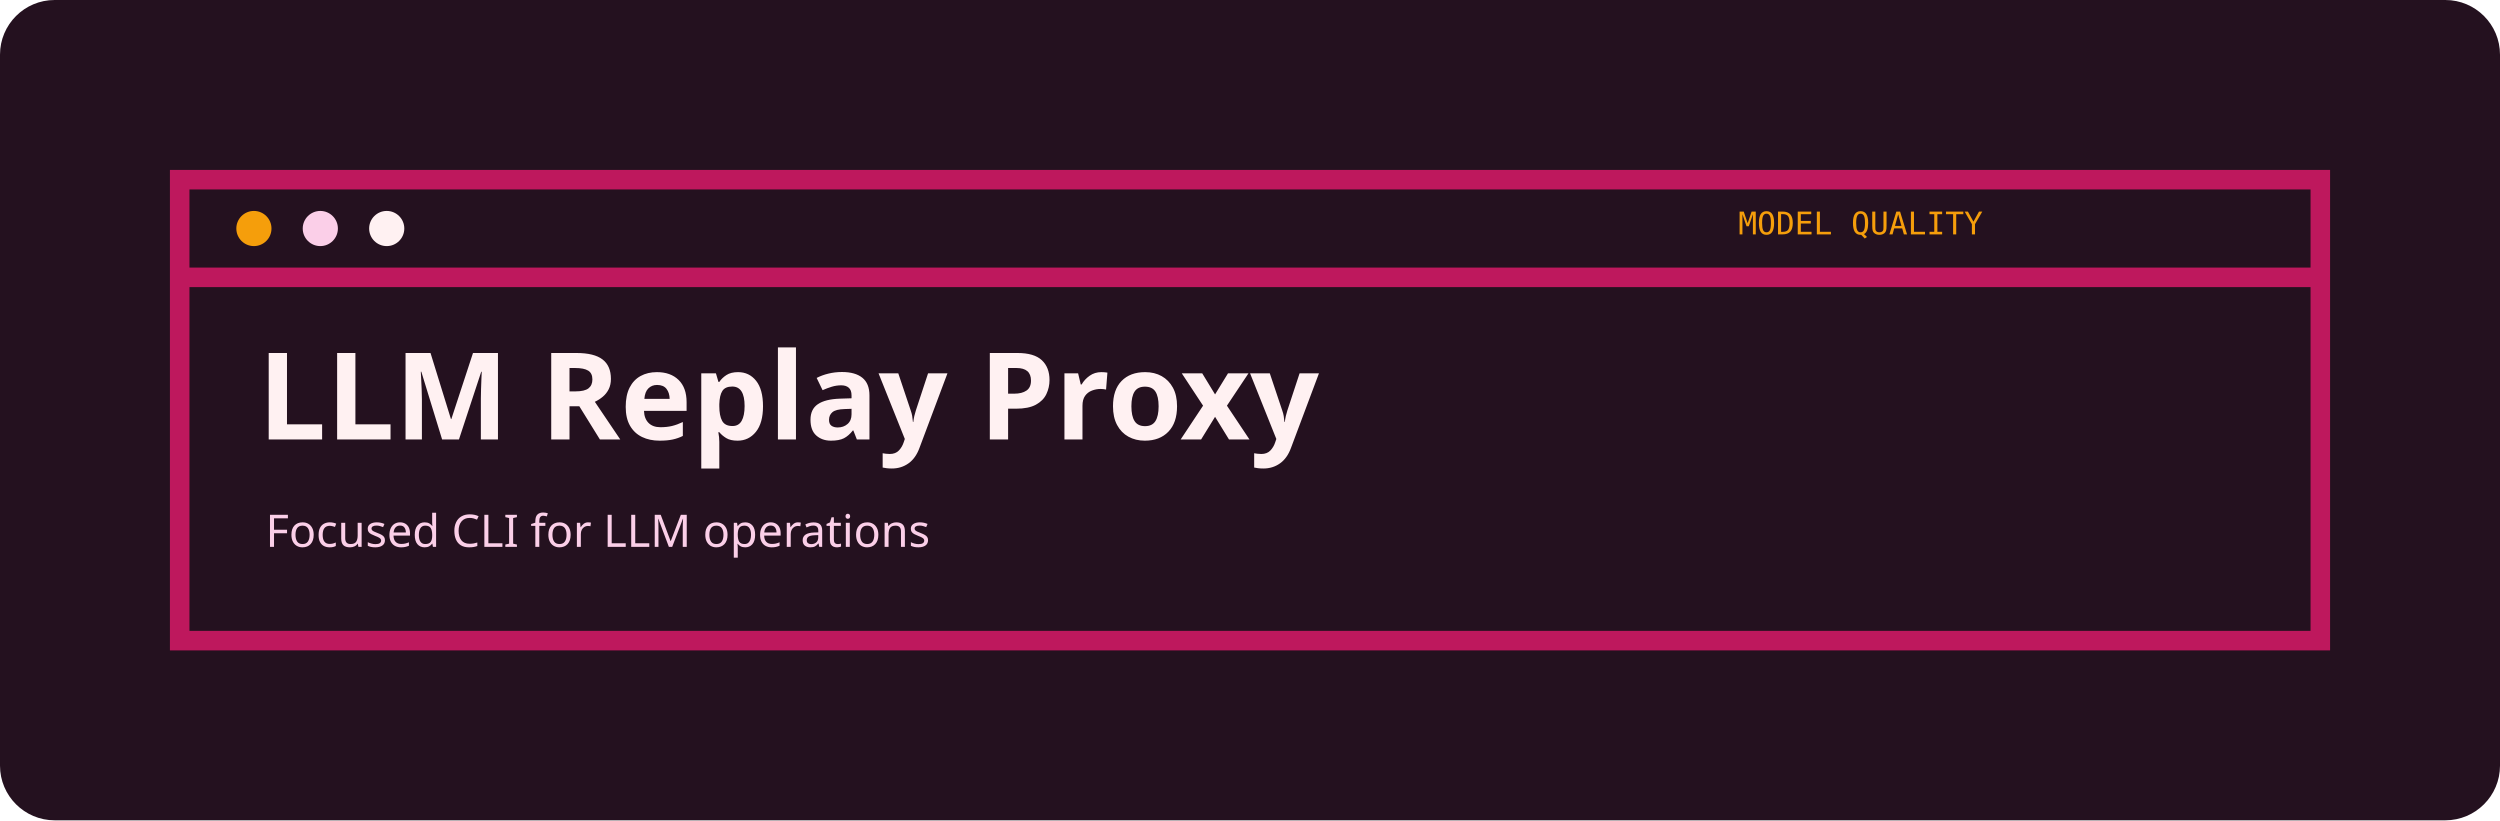
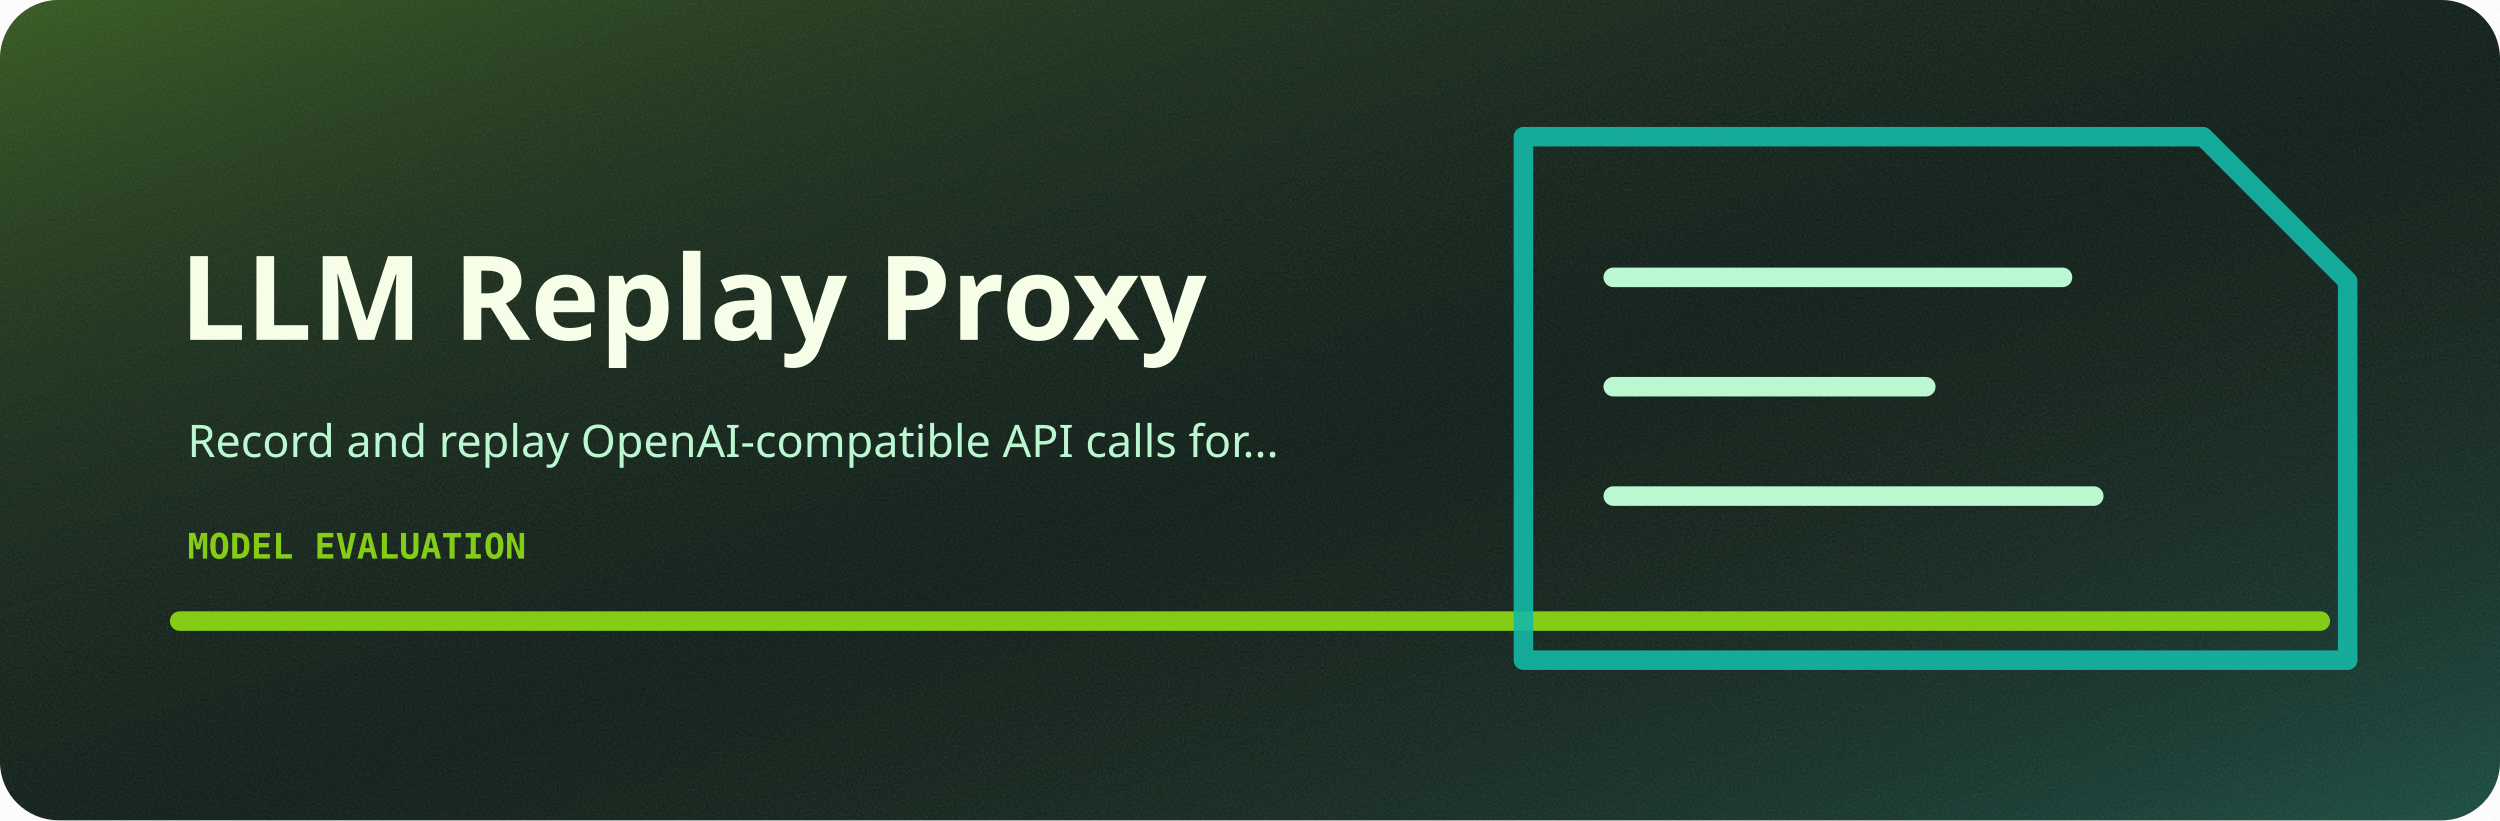
<svg xmlns="http://www.w3.org/2000/svg" width="1280" height="420" viewBox="0 0 1280 420" fill="none" role="img" aria-label="LLM Replay Proxy cover">
-   <rect width="1280" height="420" rx="28" fill="#24111f" />
-   <path d="M92 92h1096v236H92z" fill="none" stroke="#be185d" stroke-width="10" />
-   <path d="M92 142h1096" stroke="#be185d" stroke-width="10" />
-   <circle cx="130" cy="117" r="9" fill="#f59e0b" />
-   <circle cx="164" cy="117" r="9" fill="#fbcfe8" />
-   <circle cx="198" cy="117" r="9" fill="#fff1f2" />
-   <text x="132" y="225" fill="#fff1f2" font-family="Sora, ui-sans-serif, system-ui" font-size="62" font-weight="800">LLM Replay Proxy</text>
-   <text x="136" y="280" fill="#fbcfe8" font-family="Sora, ui-sans-serif, system-ui" font-size="23">Focused CLI for LLM operations</text>
-   <text x="890" y="120" fill="#f59e0b" font-family="ui-monospace, SFMono-Regular, Menlo, monospace" font-size="16">MODEL QUALITY</text>
+   <defs>
+     <linearGradient id="g" x1="0" x2="1" y1="0" y2="1">
+       <stop offset="0" stop-color="#84cc16" stop-opacity=".34" />
+       <stop offset=".54" stop-color="#0f1f17" stop-opacity="0" />
+       <stop offset="1" stop-color="#14b8a6" stop-opacity=".30" />
+     </linearGradient>
+     <filter id="grain" x="-20%" y="-20%" width="140%" height="140%">
+       <feTurbulence type="fractalNoise" baseFrequency=".85" numOctaves="2" seed="62" result="noise" />
+       <feColorMatrix type="saturate" values="0" />
+       <feComponentTransfer>
+         <feFuncA type="table" tableValues="0 .10" />
+       </feComponentTransfer>
+       <feBlend mode="soft-light" in2="SourceGraphic" />
+     </filter>
+   </defs>
+   <rect width="1280" height="420" rx="30" fill="#0f1f17" />
+   <rect width="1280" height="420" rx="30" fill="url(#g)" filter="url(#grain)" />
+   <path d="M92 318h1096" stroke="#84cc16" stroke-width="10" stroke-linecap="round" />
+   <path d="M780 70h348l74 74v194H780z" fill="none" stroke="#14b8a6" stroke-width="10" stroke-linejoin="round" opacity=".9" />
+   <path d="M826 142h230M826 198h160M826 254h246" stroke="#bbf7d0" stroke-width="10" stroke-linecap="round" />
+   <text x="92" y="174" fill="#f7fee7" font-family="Sora, ui-sans-serif, system-ui" font-size="60" font-weight="850">LLM Replay Proxy</text>
+   <text x="96" y="234" fill="#bbf7d0" font-family="Sora, ui-sans-serif, system-ui" font-size="23">Record and replay OpenAI-compatible API calls for...</text>
+   <text x="96" y="286" fill="#84cc16" font-family="ui-monospace, SFMono-Regular, Menlo, monospace" font-size="18" font-weight="800">MODEL EVALUATION</text>
</svg>
